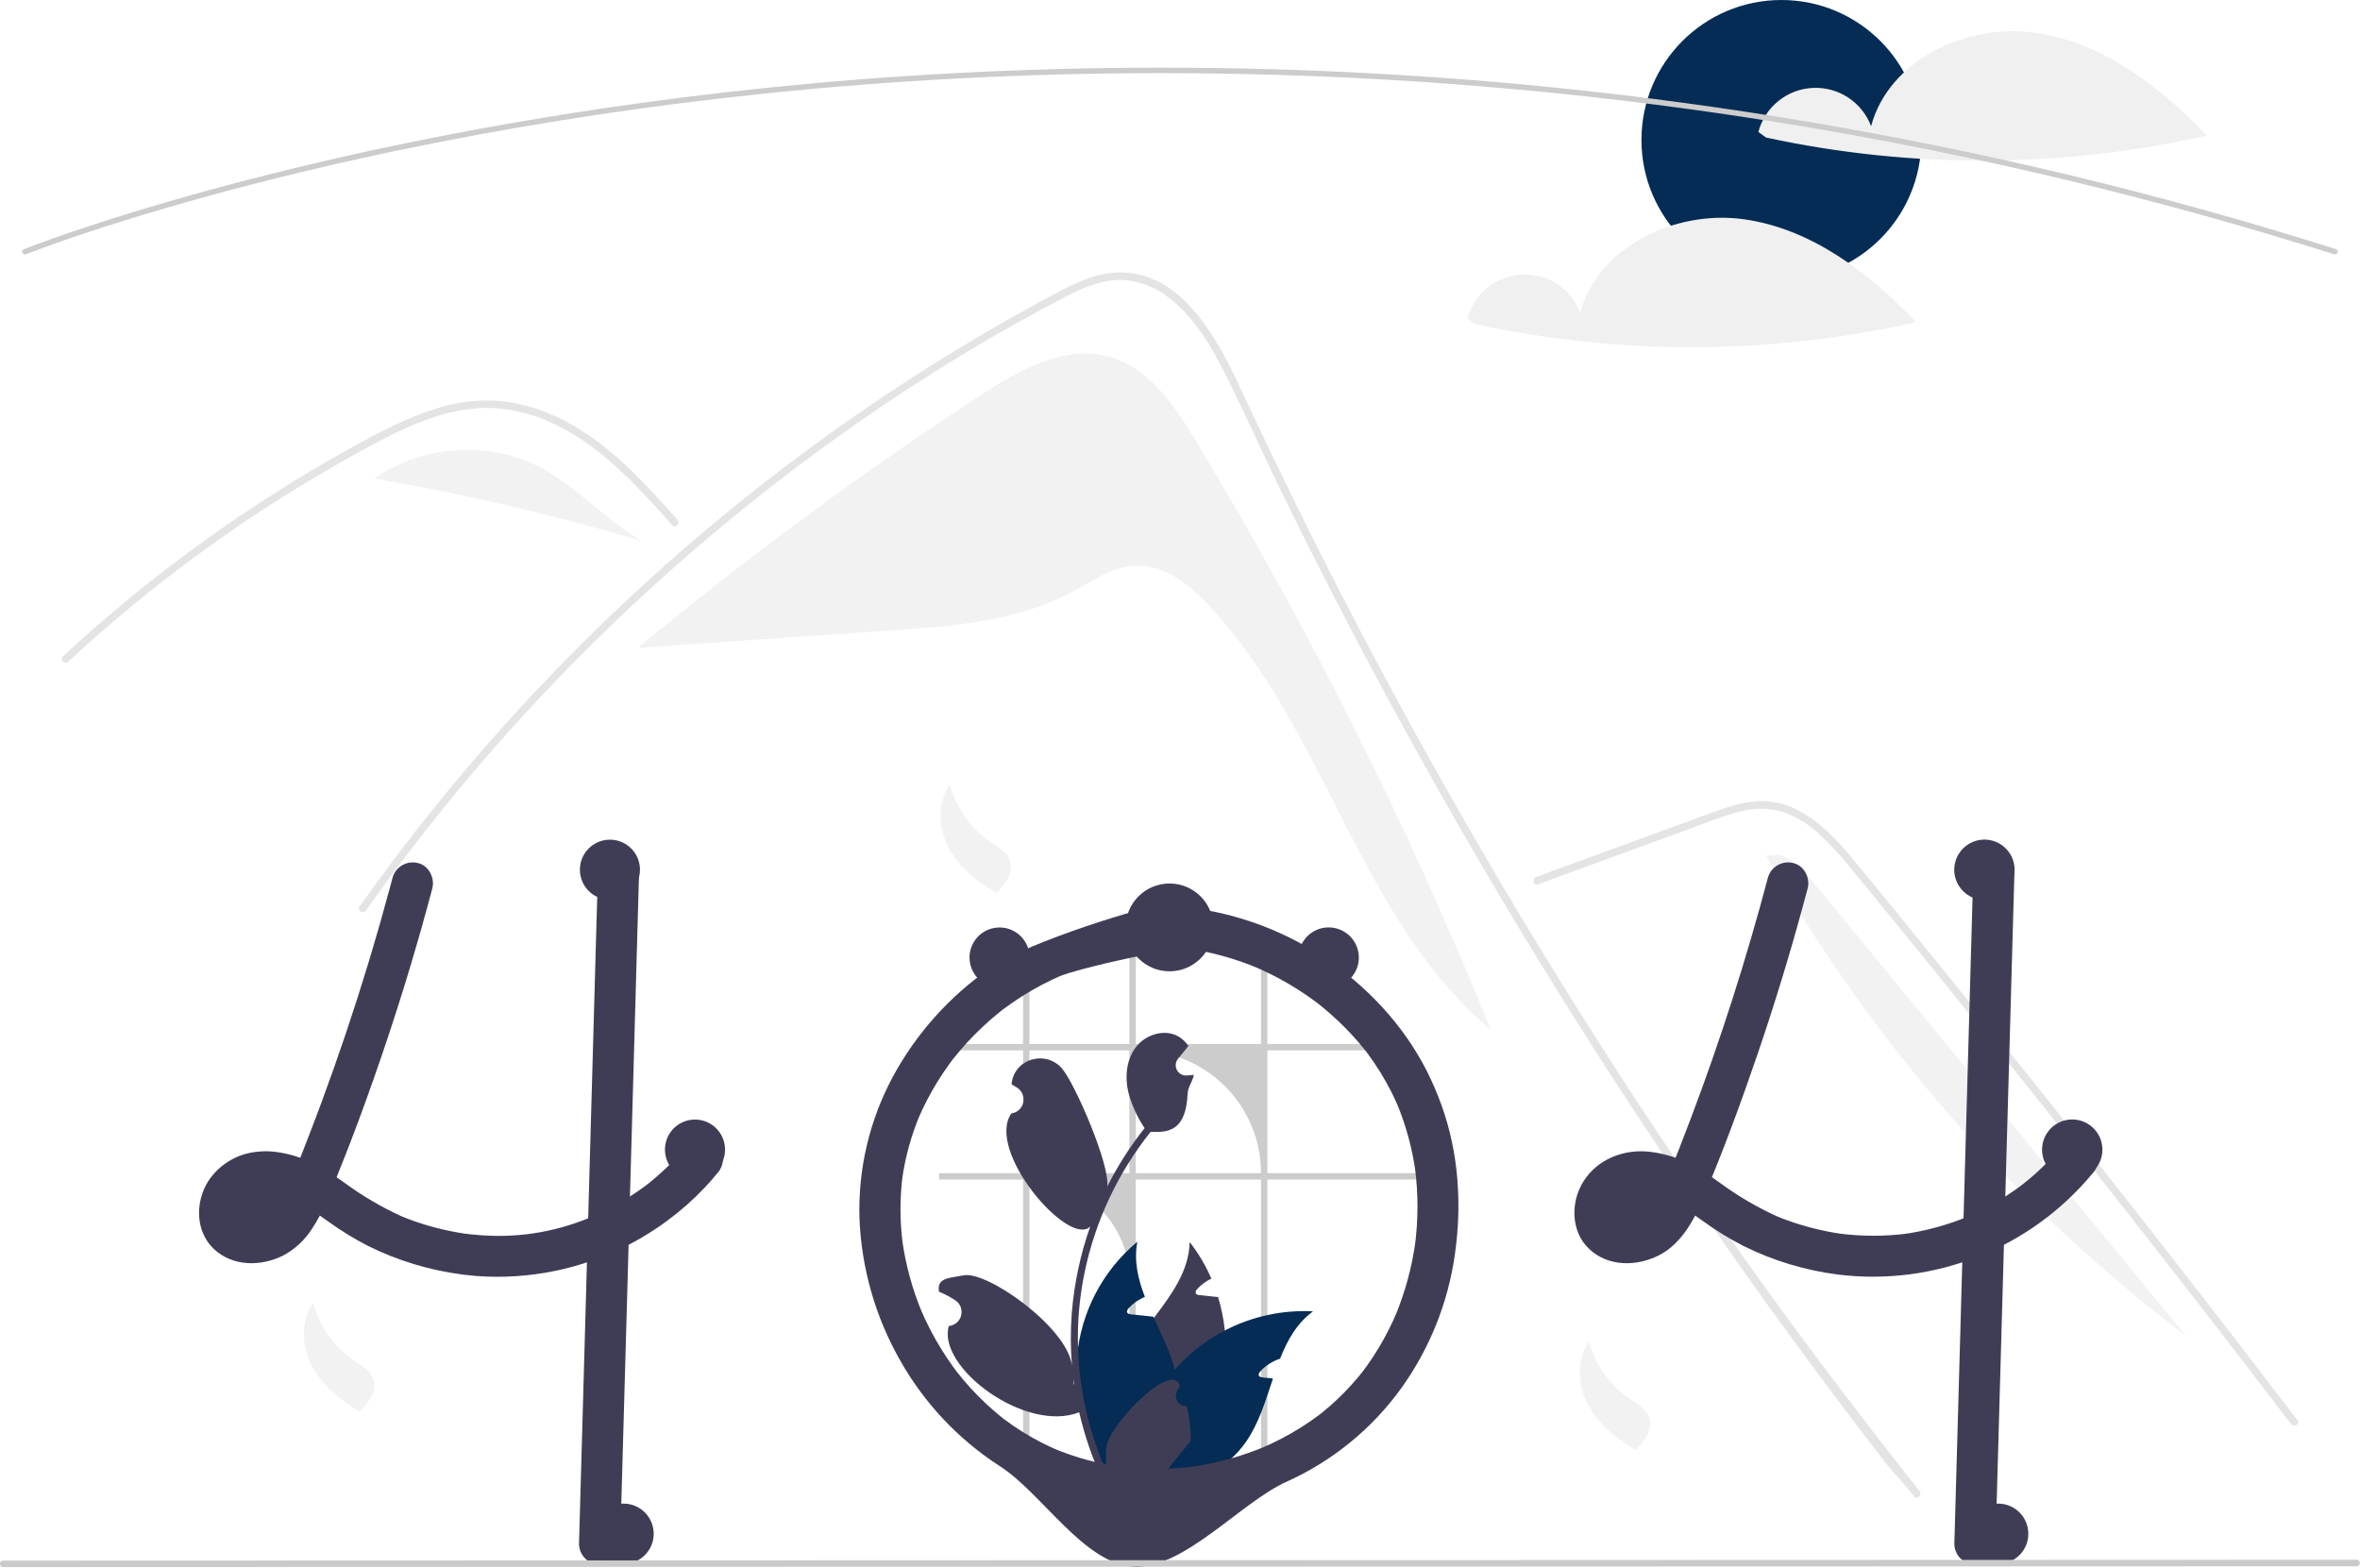
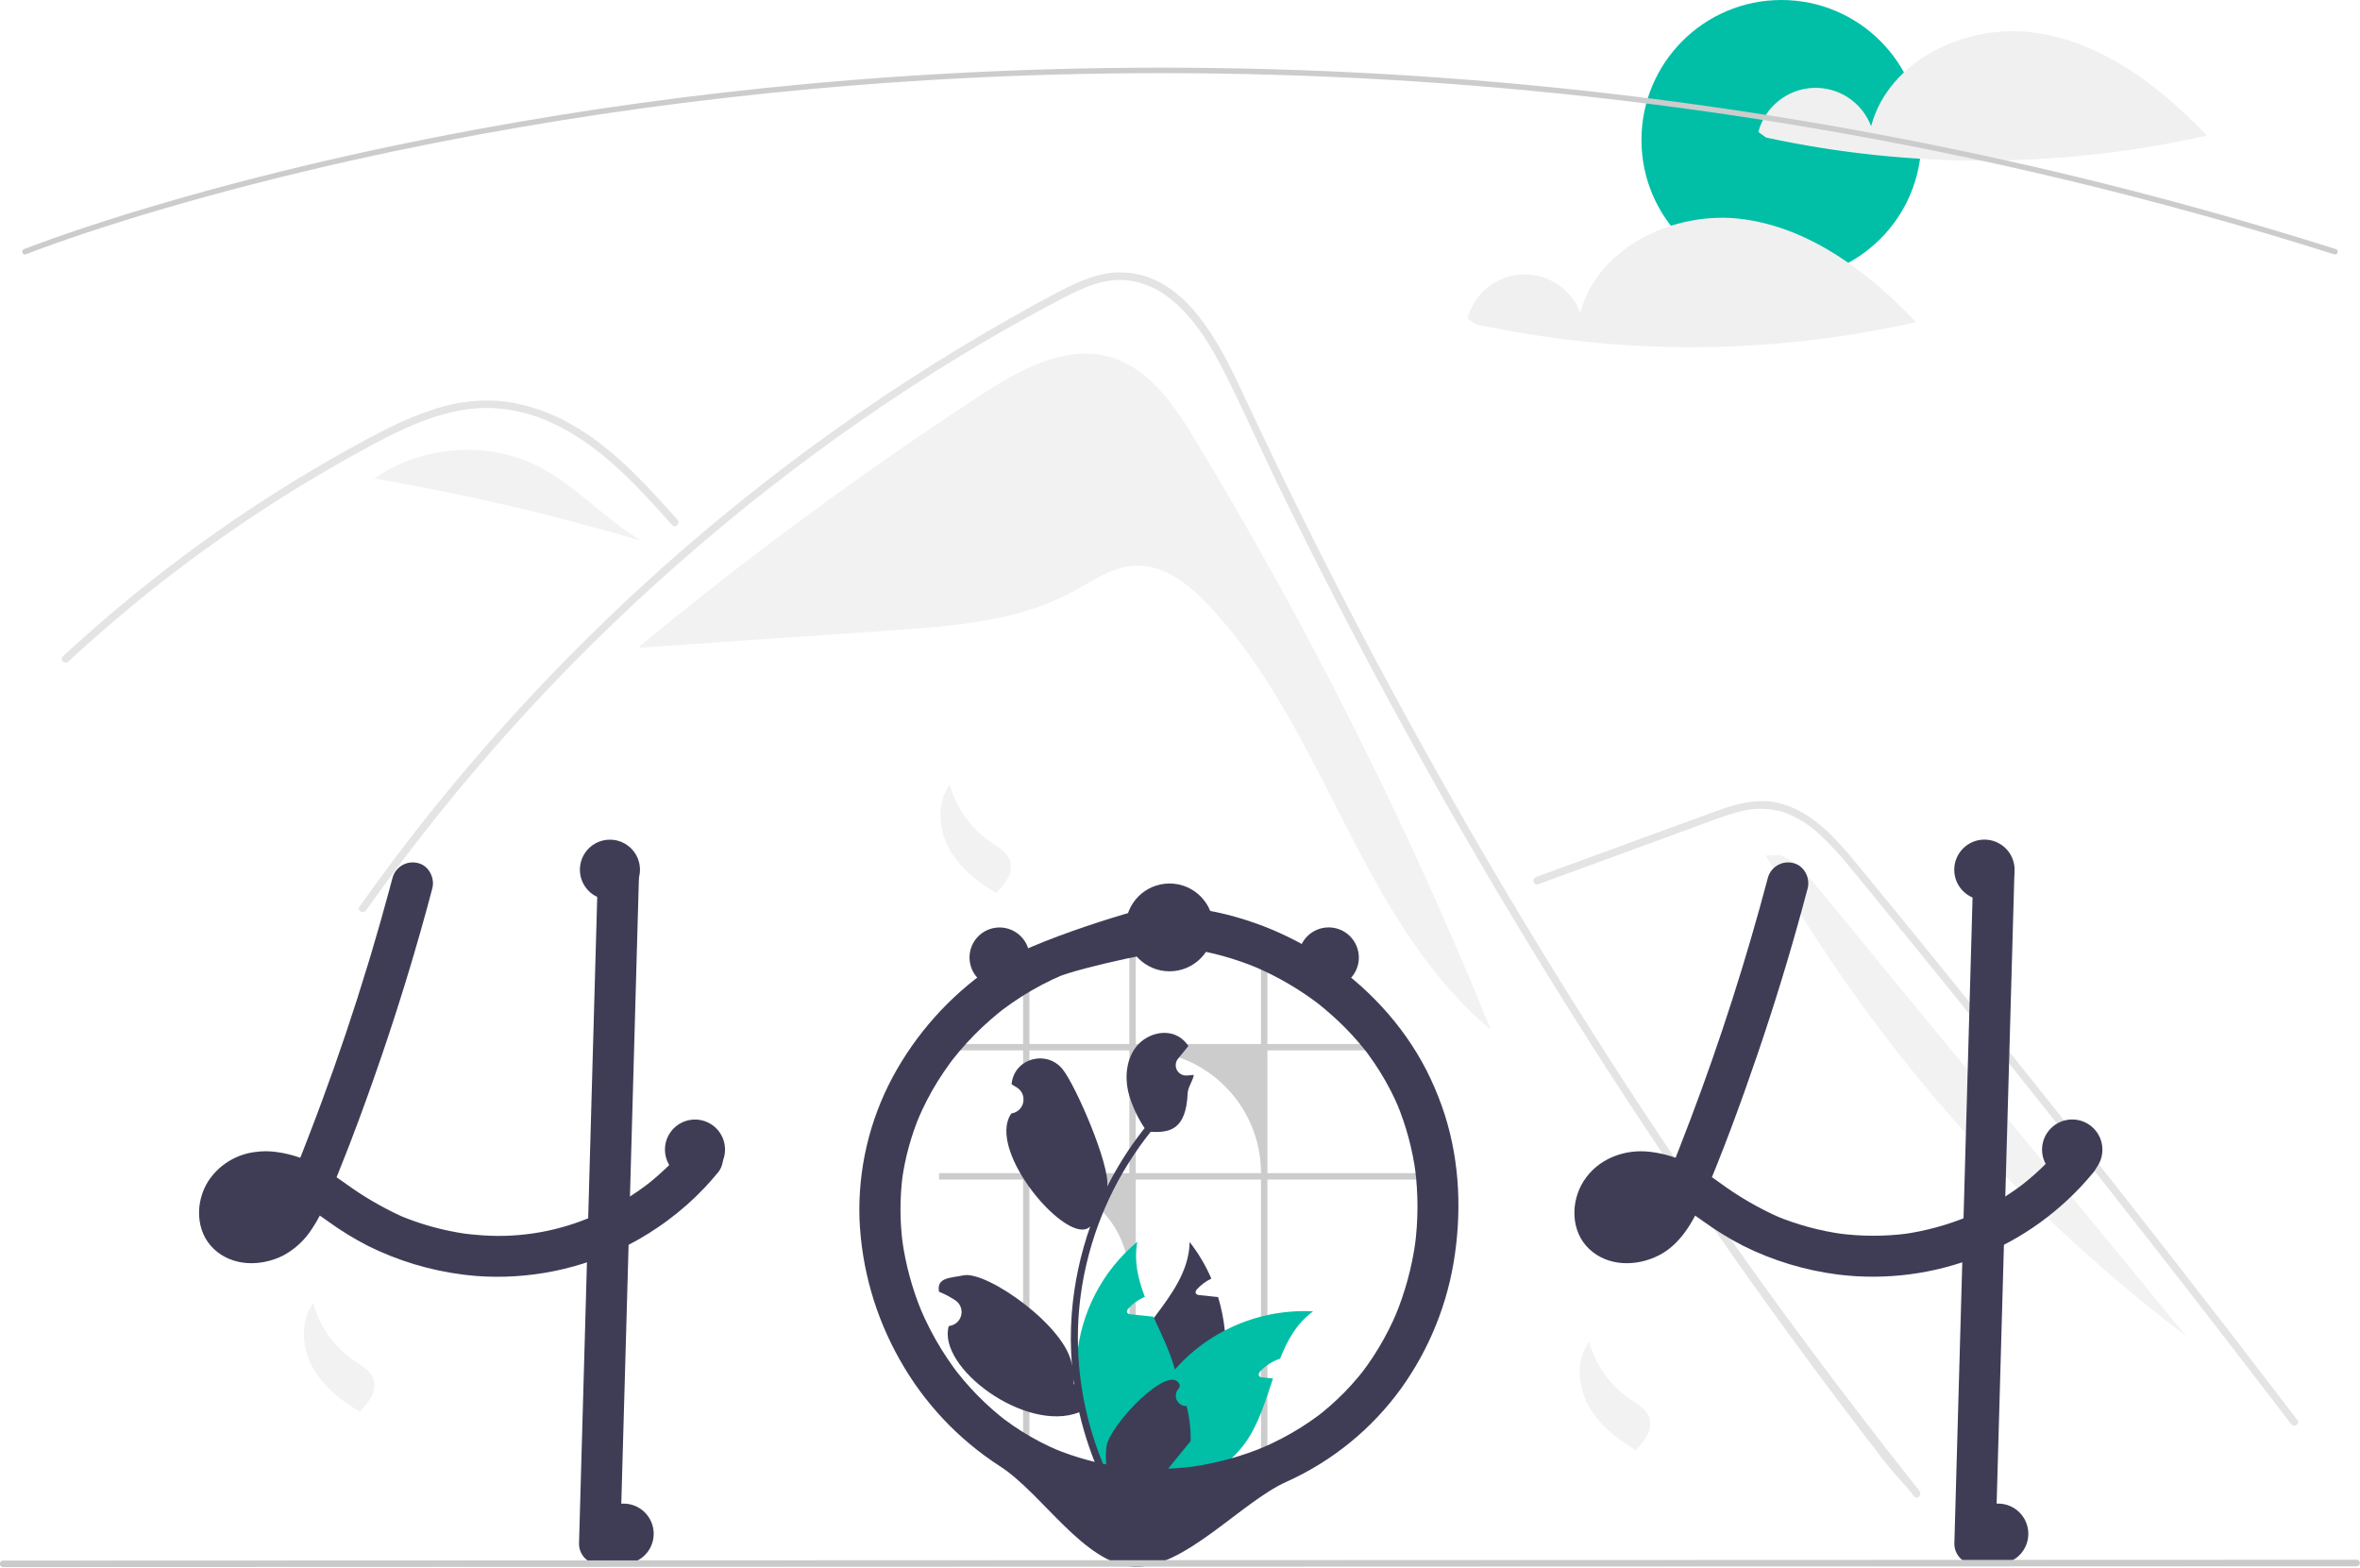
<svg xmlns="http://www.w3.org/2000/svg" data-name="Layer 1" width="860.131" height="571.148" viewBox="0 0 860.131 571.148">
  <path d="M605.67,324.953c-7.669-12.684-16.757-26.228-30.99-30.37-16.482-4.796-33.413,4.732-47.775,14.135a1392.157,1392.157,0,0,0-123.893,91.283l.043.492q46.226-3.188,92.451-6.376c22.265-1.535,45.296-3.283,64.972-13.816,7.467-3.997,14.745-9.336,23.206-9.708,10.512-.462,19.677,6.879,26.88,14.549,42.607,45.371,54.937,114.754,102.738,154.616A1516.995,1516.995,0,0,0,605.67,324.953Z" transform="translate(-169.9343 -164.426)" fill="#f2f2f2" />
  <path d="M867.571,709.781c-4.712-5.95-6.637-7.343-11.285-13.348q-56.764-73.416-106.708-151.792-33.924-53.23-64.483-108.504-14.549-26.278-28.3-52.969-10.67-20.695-20.865-41.638c-1.944-3.988-3.832-7.994-5.711-12.009-4.428-9.442-8.773-18.93-13.439-28.244-5.317-10.616-11.789-21.745-21.553-28.877a29.405,29.405,0,0,0-15.319-5.895c-7.948-.513-15.282,2.769-22.176,6.353-50.439,26.301-97.659,59.276-140.37,96.798A730.778,730.778,0,0,0,303.322,496.247c-1.008,1.439-3.392.064-2.374-1.384q6.009-8.498,12.257-16.813A734.817,734.817,0,0,1,500.805,303.064q18.248-11.826,37.183-22.542c6.362-3.603,12.752-7.16,19.251-10.497,6.371-3.273,13.137-6.215,20.416-6.325,24.77-.385,37.595,27.667,46.405,46.542q4.153,8.911,8.406,17.766,16.075,33.621,33.387,66.628,10.685,20.379,21.837,40.52,34.707,62.718,73.779,122.897c34.506,53.143,68.737,100.089,108.046,149.785C870.596,709.213,868.662,711.175,867.571,709.781Z" transform="translate(-169.9343 -164.426)" fill="#e4e4e4" />
  <path d="M414.916,355.804c-1.439-1.604-2.869-3.209-4.318-4.813-11.422-12.633-23.679-25.118-39.364-32.361a57.11,57.11,0,0,0-23.927-5.546c-8.562.028-16.932,2.273-24.843,5.418-3.74,1.494-7.398,3.19-11.001,4.996-4.116,2.072-8.159,4.281-12.183,6.509q-11.331,6.27-22.368,13.091-21.961,13.572-42.546,29.216-10.671,8.113-20.902,16.758-9.516,8.031-18.646,16.492c-1.302,1.201-3.245-.743-1.944-1.943,1.604-1.494,3.227-2.979,4.85-4.446q6.875-6.215,13.971-12.193,12.939-10.918,26.549-20.993,21.163-15.676,43.783-29.225,11.304-6.765,22.918-12.963c2.338-1.247,4.703-2.466,7.096-3.621a113.116,113.116,0,0,1,16.868-6.866,60.006,60.006,0,0,1,25.476-2.503,66.327,66.327,0,0,1,23.505,8.131c15.401,8.608,27.346,21.919,38.97,34.909C418.033,355.171,416.099,357.124,414.916,355.804Z" transform="translate(-169.9343 -164.426)" fill="#e4e4e4" />
  <path d="M730.477,486.711l36.905-13.498,18.323-6.702c5.968-2.183,11.921-4.667,18.09-6.23a28.539,28.539,0,0,1,16.374.209,37.738,37.738,0,0,1,12.771,7.917,103.64,103.64,0,0,1,10.475,11.186c3.989,4.794,7.92,9.639,11.868,14.467q24.441,29.891,48.563,60.041,24.121,30.15,47.92,60.556,23.857,30.48,47.385,61.216,2.882,3.765,5.76,7.534c1.06,1.388,3.449.02,2.375-1.388Q983.582,650.974,959.549,620.184q-24.092-30.864-48.516-61.466-24.424-30.601-49.179-60.937-6.167-7.558-12.354-15.099c-3.48-4.241-6.92-8.527-10.736-12.474-7.005-7.245-15.758-13.648-26.234-13.822-6.16-.102-12.121,1.852-17.844,3.923-6.17,2.232-12.325,4.506-18.486,6.759l-37.163,13.592-9.291,3.398c-1.649.603-.937,3.262.731,2.652Z" transform="translate(-169.9343 -164.426)" fill="#e4e4e4" />
  <path d="M366.377,334.526c-18.754-9.639-42.771-7.751-60.005,4.291a855.847,855.847,0,0,1,97.371,22.726C390.46,353.759,380.07,341.563,366.377,334.526Z" transform="translate(-169.9343 -164.426)" fill="#f2f2f2" />
  <path d="M306.188,338.784l-3.61,2.935c1.221-1.027,2.491-1.99,3.795-2.901C306.311,338.807,306.249,338.795,306.188,338.784Z" transform="translate(-169.9343 -164.426)" fill="#f2f2f2" />
  <path d="M831.549,486.846c-3.633-4.422-7.56-9.052-12.994-10.848l-5.073.2A575.436,575.436,0,0,0,966.749,651.418Q899.149,569.132,831.549,486.846Z" transform="translate(-169.9343 -164.426)" fill="#f2f2f2" />
  <path d="M516.084,450.367A37.481,37.481,0,0,0,531.015,471.325c2.82,1.92,6.157,3.762,7.122,7.035a8.379,8.379,0,0,1-.874,6.15,24.884,24.884,0,0,1-3.861,5.041l-.137.512c-6.998-4.147-13.656-9.393-17.522-16.551s-4.406-16.539.341-23.145" transform="translate(-169.9343 -164.426)" fill="#f2f2f2" />
  <path d="M749.084,653.367A37.481,37.481,0,0,0,764.015,674.325c2.82,1.92,6.157,3.762,7.122,7.035a8.379,8.379,0,0,1-.874,6.15,24.884,24.884,0,0,1-3.861,5.041l-.137.512c-6.998-4.147-13.656-9.393-17.522-16.551s-4.406-16.539.341-23.145" transform="translate(-169.9343 -164.426)" fill="#f2f2f2" />
  <path d="M284.084,639.367A37.481,37.481,0,0,0,299.015,660.325c2.82,1.92,6.157,3.762,7.122,7.035a8.379,8.379,0,0,1-.874,6.15,24.884,24.884,0,0,1-3.861,5.041l-.137.512c-6.998-4.147-13.656-9.393-17.522-16.551s-4.406-16.539.341-23.145" transform="translate(-169.9343 -164.426)" fill="#f2f2f2" />
-   <circle cx="649.249" cy="51" r="51" fill="#042c54" />
+   <circle cx="649.249" cy="51" r="51" fill="#00bfa6" />
  <path d="M911.219,176.296c-24.717-3.341-52.935,10.019-59.341,34.124a21.597,21.597,0,0,0-41.094,2.109l2.83,2.027a372.275,372.275,0,0,0,160.659-.726C957.079,195.76,935.935,179.637,911.219,176.296Z" transform="translate(-169.9343 -164.426)" fill="#f0f0f0" />
  <path d="M805.219,244.296c-24.717-3.341-52.935,10.019-59.341,34.124a21.597,21.597,0,0,0-41.094,2.109l2.83,2.027a372.275,372.275,0,0,0,160.659-.726C851.079,263.76,829.935,247.637,805.219,244.296Z" transform="translate(-169.9343 -164.426)" fill="#f0f0f0" />
  <path d="M1020.946,257.154a.982.982,0,0,1-.302-.047C756.237,173.489,523.199,184.424,374.264,208.321c-20.269,3.251-40.591,7.006-60.404,11.161-5.058,1.06-10.306,2.195-15.597,3.378-6.319,1.407-12.554,2.856-18.532,4.306q-3.873.917-7.595,1.849c-3.758.928-7.572,1.895-11.66,2.957-4.568,1.178-9.209,2.413-13.797,3.672a.442.442,0,0,1-.051.015l0.0.001c-5.183,1.415-10.338,2.871-15.323,4.325-2.698.779-5.304,1.548-7.799,2.307-.279.077-.526.151-.776.228l-.536.163c-.311.095-.617.188-.924.275l-.02.006 0.0.001-.812.252c-.968.293-1.912.579-2.841.864-24.545,7.566-38.038,12.949-38.171,13.002a1,1,0,1,1-.744-1.856c.134-.053,13.693-5.463,38.328-13.058.932-.286,1.879-.572,2.85-.866l.754-.234c.026-.01.052-.018.078-.025.305-.087.61-.18.919-.273l.537-.163c.268-.081.531-.161.801-.235,2.479-.754,5.093-1.524,7.798-2.307,4.987-1.455,10.147-2.911,15.334-4.328.016-.006.033-.01.049-.015v-.001c4.604-1.263,9.263-2.503,13.845-3.685,4.094-1.063,7.915-2.032,11.68-2.962q3.738-.93,7.609-1.853c5.985-1.451,12.233-2.902,18.563-4.312,5.299-1.184,10.556-2.322,15.622-3.383,19.843-4.162,40.198-7.923,60.497-11.179C523.096,182.415,756.467,171.463,1021.246,255.201a1.0 1,0,0,1-.301,1.953Z" transform="translate(-169.9343 -164.426)" fill="#ccc" />
  <path d="M432.923,584.266a6.729,6.729,0,0,0-1.7-2.67,6.43,6.43,0,0,0-.92-.71c-2.61-1.74-6.51-2.13-8.99,0a5.81,5.81,0,0,0-.69.71q-1.11,1.365-2.28,2.67c-1.28,1.46-2.59,2.87-3.96,4.24-.39.38-.78.77-1.18,1.15-.23.23-.46.45-.69.67-.88.84-1.78,1.65-2.69,2.45-.48.43-.96.85-1.45,1.26-.73.61-1.46,1.22-2.2,1.81-.07.05-.14.1-.21.16-.02.01-.03.03-.05.04-.01,0-.02,0-.03.02a.179.179,0,0,0-.07.05c-.22.15-.37.25-.48.34.04-.02.08-.05.12-.07-.18.14-.37.28-.55.42-1.75,1.29-3.54,2.53-5.37,3.69a99.21,99.21,0,0,1-14.22,7.55c-.33.13-.67.27-1.01.4a85.97,85.97,0,0,1-40.85,6.02q-2.13-.165-4.26-.45c-1.64-.24-3.27-.53-4.89-.86a97.932,97.932,0,0,1-18.02-5.44,118.652,118.652,0,0,1-20.66-12.12c-1-.71-2.01-1.42-3.02-2.11,1.15-2.82,2.28-5.64,3.38-8.48.55-1.37,1.08-2.74,1.6-4.12,4.09-10.63,7.93-21.36,11.61-32.13q5.58-16.365,10.53-32.92.51-1.68.99-3.36,2.595-8.745,4.98-17.53c.15-.57.31-1.13.45-1.7q.69-2.52,1.35-5.04c1-3.79-1.26-8.32-5.24-9.23a7.634,7.634,0,0,0-9.22,5.24c-.43,1.62-.86,3.23-1.3,4.85q-3.165,11.745-6.66,23.41-.51,1.68-1.02,3.36-7.71,25.41-16.93,50.31-1.11,3.015-2.25,6.01c-.37.98-.74,1.96-1.12,2.94-.73,1.93-1.48,3.86-2.23,5.79-.43,1.13-.87,2.26-1.31,3.38-.29.71-.57,1.42-.85,2.12a41.809,41.809,0,0,0-8.81-2.12l-.48-.06a27.397,27.397,0,0,0-7.01.06,23.914,23.914,0,0,0-17.24,10.66c-4.77,7.51-4.71,18.25,1.98,24.63,6.89,6.57,17.32,6.52,25.43,2.41a28.351,28.351,0,0,0,10.52-9.86,50.569,50.569,0,0,0,2.74-4.65c.21.14.42.28.63.43.8.56,1.6,1.13,2.39,1.69a111.738,111.738,0,0,0,14.51,8.91,108.359,108.359,0,0,0,34.62,10.47c.27.03.53.07.8.1,1.33.17,2.67.3,4.01.41a103.782,103.782,0,0,0,55.58-11.36q2.175-1.125,4.31-2.36,3.315-1.92,6.48-4.08c1.15-.78,2.27-1.57,3.38-2.4a101.042,101.042,0,0,0,13.51-11.95q2.355-2.475,4.51-5.11a8.061,8.061,0,0,0,2.2-5.3A7.564,7.564,0,0,0,432.923,584.266Zm-165.59,23.82c.21-.15.42-.31.62-.47C267.893,607.766,267.603,607.936,267.333,608.086Zm3.21-3.23c-.23.26-.44.52-.67.78a23.366,23.366,0,0,1-2.25,2.2c-.11.1-.23.2-.35.29a.01.01,0,0,0-.01.01,3.804,3.804,0,0,0-.42.22q-.645.39-1.32.72a17.005,17.005,0,0,1-2.71.75,16.799,16.799,0,0,1-2.13.02h-.02a14.823,14.823,0,0,1-1.45-.4c-.24-.12-.47-.26-.7-.4-.09-.08-.17-.16-.22-.21a2.44,2.44,0,0,1-.27-.29.01.01,0,0,0-.01-.01c-.11-.2-.23-.4-.34-.6a.031.031,0,0,1-.01-.02c-.08-.25-.15-.51-.21-.77a12.511,12.511,0,0,1,.01-1.37,13.467,13.467,0,0,1,.54-1.88,11.068,11.068,0,0,1,.69-1.26c.02-.04.12-.2.23-.38.01-.01.01-.01.01-.02.15-.17.3-.35.46-.51.27-.3.56-.56.85-.83a18.022,18.022,0,0,1,1.75-1.01,19.481,19.481,0,0,1,2.93-.79,24.989,24.989,0,0,1,4.41.04,30.301,30.301,0,0,1,4.1,1.01,36.945,36.945,0,0,1-2.77,4.54C270.623,604.746,270.583,604.806,270.543,604.856Zm-11.12-3.29a2.18,2.18,0,0,1-.31.39A1.409,1.409,0,0,1,259.423,601.566Z" transform="translate(-169.9343 -164.426)" fill="#3f3d56" />
  <path d="M402.863,482.136q-.135,4.71-.27,9.42-.285,10.455-.59,20.92-.315,11.775-.66,23.54-.165,6.075-.34,12.15-.465,16.365-.92,32.72c-.03,1.13-.07,2.25-.1,3.38q-.225,8.115-.45,16.23-.255,8.805-.5,17.61-.18,6.6-.37,13.21-1.35,47.895-2.7,95.79a7.648,7.648,0,0,1-7.5,7.5,7.561,7.561,0,0,1-7.5-7.5q.75-26.94,1.52-53.88.675-24.36,1.37-48.72.225-8.025.45-16.06.345-12.09.68-24.18c.03-1.13.07-2.25.1-3.38.02-.99.05-1.97.08-2.96q.66-23.475,1.32-46.96.27-9.24.52-18.49.3-10.545.6-21.08c.09-3.09.17-6.17.26-9.26a7.648,7.648,0,0,1,7.5-7.5A7.561,7.561,0,0,1,402.863,482.136Z" transform="translate(-169.9343 -164.426)" fill="#3f3d56" />
  <path d="M814.291,484.217a893.238,893.238,0,0,1-28.161,87.941c-3.007,7.946-6.083,15.877-9.371,23.712l.756-1.792a54.583,54.583,0,0,1-5.59,10.612q-.229.321-.467.636,1.166-1.49.443-.589c-.254.301-.505.602-.768.895a23.664,23.664,0,0,1-2.249,2.203q-.301.258-.612.504l.938-.729c-.109.257-.873.597-1.111.743a18.254,18.254,0,0,1-2.405,1.219l1.792-.756a19.086,19.086,0,0,1-4.231,1.161l1.994-.268a17.021,17.021,0,0,1-4.298.046l1.994.268a14.002,14.002,0,0,1-3.405-.917l1.792.756a12.012,12.012,0,0,1-1.679-.896c-.271-.177-1.105-.809-.015.025,1.133.866.146.074-.088-.156-.194-.192-.37-.4-.56-.595-.882-.905.996,1.557.397.499a18.182,18.182,0,0,1-.878-1.637l.756,1.792a11.925,11.925,0,0,1-.728-2.651l.268,1.994a13.651,13.651,0,0,1-.003-3.405l-.268,1.994a15.964,15.964,0,0,1,.995-3.68l-.756,1.792a16.729,16.729,0,0,1,1.178-2.298,6.729,6.729,0,0,1,.729-1.071c.049.016-1.269,1.513-.569.757.183-.198.354-.406.539-.602.296-.314.614-.601.926-.898,1.045-.994-1.462.966-.257.179a19.049,19.049,0,0,1,2.749-1.499l-1.792.756a20.311,20.311,0,0,1,4.995-1.34l-1.994.268a25.628,25.628,0,0,1,6.461.076l-1.994-.268a33.211,33.211,0,0,1,7.892,2.22l-1.792-.756c5.39,2.314,10.163,5.749,14.928,9.118a111.95,111.95,0,0,0,14.506,8.906,108.388,108.388,0,0,0,34.622,10.474,103.933,103.933,0,0,0,92.586-36.752,8.078,8.078,0,0,0,2.197-5.303,7.632,7.632,0,0,0-2.197-5.303c-2.752-2.526-7.949-3.239-10.607,0a95.636,95.636,0,0,1-8.107,8.727q-2.017,1.914-4.142,3.71-1.214,1.026-2.461,2.011c-.393.311-1.619,1.138.263-.197-.431.306-.845.64-1.271.955a99.269,99.269,0,0,1-20.332,11.565l1.792-.756a96.836,96.836,0,0,1-24.171,6.622l1.994-.268a97.643,97.643,0,0,1-25.754-.038l1.994.268a99.8,99.8,0,0,1-24.857-6.77l1.792.756a116.025,116.025,0,0,1-21.736-12.591,86.877,86.877,0,0,0-11.113-6.994,42.824,42.824,0,0,0-14.438-4.389c-9.439-1.111-19.057,2.566-24.246,10.72-4.776,7.505-4.714,18.244,1.974,24.625,6.888,6.572,17.318,6.517,25.436,2.406,7.817-3.959,12.513-12.185,15.815-19.942,7.431-17.455,14.01-35.314,20.14-53.263q9.097-26.637,16.499-53.813.917-3.366,1.807-6.739c1.001-3.789-1.261-8.32-5.238-9.226a7.633,7.633,0,0,0-9.226,5.238Z" transform="translate(-169.9343 -164.426)" fill="#3f3d56" />
  <path d="M889.124,482.136l-2.7,95.793-2.685,95.294-1.518,53.884a7.565,7.565,0,0,0,7.5,7.5,7.649,7.649,0,0,0,7.5-7.5l2.7-95.793,2.685-95.294,1.518-53.884a7.565,7.565,0,0,0-7.5-7.5,7.649,7.649,0,0,0-7.5,7.5Z" transform="translate(-169.9343 -164.426)" fill="#3f3d56" />
  <path d="M629.526,700.361h2.329V594.319h54.329v-2.323H631.855V547.252H673.81q-.923-1.173-1.899-2.317H631.855V515.382c-.77-.328-1.547-.645-2.329-.944V544.935h-45.652V507.07c-.782.036-1.553.09-2.329.155v37.71h-36.42V516.684c-.782.346-1.553.711-2.317,1.093V544.935h-30.616v2.317h30.616v44.744h-30.616v2.323h30.616V700.361h2.317V594.319a36.413,36.413,0,0,1,36.42,36.42v69.622h2.329V594.319h45.652Zm-84.401-108.365V547.252h36.42v44.744Zm38.749,0V547.252h.914a44.741,44.741,0,0,1,44.738,44.744Z" transform="translate(-169.9343 -164.426)" opacity="0.2" />
  <path d="M615.303,668.566a63.059,63.059,0,0,1-20.05,33.7c-.74.64-1.48,1.26-2.25,1.87q-2.805.255-5.57.52c-1.53.14-3.04.29-4.54.43l-.27.03-.19-1.64-.76-6.64a37.623,37.623,0,0,1-3.3-32.44c2.64-7.12,7.42-13.41,12.12-19.65,6.49-8.62,12.8-17.14,13.03-27.65a60.544,60.544,0,0,1,7.9,13.33,16.432,16.432,0,0,0-5.12,3.77c-.41.45-.82,1.08-.54,1.62.24.46.84.57,1.36.63,1.25.13,2.51.26,3.76.39,1,.11,2,.21,3,.32a63.99,63.99,0,0,1,2.45,12.18A61.189,61.189,0,0,1,615.303,668.566Z" transform="translate(-169.9343 -164.426)" fill="#3f3d56" />
-   <path d="M648.503,642.356c-5.9,4.29-9.35,10.46-12.03,17.26a16.628,16.628,0,0,0-7.17,4.58c-.41.45-.82,1.08-.54,1.62.24.46.84.57,1.36.63,1.25.13,2.51.26,3.76.39-2.68,8.04-5.14,16.36-9.88,23.15a36.989,36.989,0,0,1-12.03,10.91,38.492,38.492,0,0,1-4.02,1.99q-7.62.585-14.95,1.25-2.805.255-5.57.52c-1.53.14-3.04.29-4.54.43q-.015-.825,0-1.65a63.304,63.304,0,0,1,15.25-39.86c.45-.52.91-1.03,1.38-1.54a61.792,61.792,0,0,1,16.81-12.7A62.654,62.654,0,0,1,648.503,642.356Z" transform="translate(-169.9343 -164.426)" fill="#042c54" />
-   <path d="M589.163,699.526l-1.15,3.4-.58,1.73c-1.53.14-3.04.29-4.54.43l-.27.03c-1.66.17-3.31.34-4.96.51-.43-.5-.86-1.01-1.28-1.53a62.03,62.03,0,0,1,8.07-87.11c-1.32,6.91.22,13.53,2.75,20.1-.27.11-.53.22-.78.34a16.432,16.432,0,0,0-5.12,3.77c-.41.45-.82,1.08-.54,1.62.24.46.84.57,1.36.63,1.25.13,2.51.26,3.76.39,1,.11,2,.21,3,.32q.705.075,1.41.15c.07.15.13.29.2.44,2.85,6.18,5.92,12.39,7.65,18.83a43.666,43.666,0,0,1,1.02,4.91A37.604,37.604,0,0,1,589.163,699.526Z" transform="translate(-169.9343 -164.426)" fill="#042c54" />
+   <path d="M648.503,642.356c-5.9,4.29-9.35,10.46-12.03,17.26a16.628,16.628,0,0,0-7.17,4.58c-.41.45-.82,1.08-.54,1.62.24.46.84.57,1.36.63,1.25.13,2.51.26,3.76.39-2.68,8.04-5.14,16.36-9.88,23.15a36.989,36.989,0,0,1-12.03,10.91,38.492,38.492,0,0,1-4.02,1.99q-7.62.585-14.95,1.25-2.805.255-5.57.52c-1.53.14-3.04.29-4.54.43q-.015-.825,0-1.65a63.304,63.304,0,0,1,15.25-39.86c.45-.52.91-1.03,1.38-1.54a61.792,61.792,0,0,1,16.81-12.7A62.654,62.654,0,0,1,648.503,642.356Z" transform="translate(-169.9343 -164.426)" fill="#00bfa6" />
+   <path d="M589.163,699.526l-1.15,3.4-.58,1.73c-1.53.14-3.04.29-4.54.43l-.27.03c-1.66.17-3.31.34-4.96.51-.43-.5-.86-1.01-1.28-1.53a62.03,62.03,0,0,1,8.07-87.11c-1.32,6.91.22,13.53,2.75,20.1-.27.11-.53.22-.78.34a16.432,16.432,0,0,0-5.12,3.77c-.41.45-.82,1.08-.54,1.62.24.46.84.57,1.36.63,1.25.13,2.51.26,3.76.39,1,.11,2,.21,3,.32q.705.075,1.41.15c.07.15.13.29.2.44,2.85,6.18,5.92,12.39,7.65,18.83a43.666,43.666,0,0,1,1.02,4.91A37.604,37.604,0,0,1,589.163,699.526Z" transform="translate(-169.9343 -164.426)" fill="#00bfa6" />
  <path d="M689.821,554.487c-8.609-16.792-21.946-30.921-37.632-41.304a114.237,114.237,0,0,0-52.563-18.38q-3.69-.335-7.399-.393c-2.921-.044-46.866,12.632-61.587,22.982a114.295,114.295,0,0,0-35.333,39.527,102.5,102.5,0,0,0-12.126,51.633,113.564,113.564,0,0,0,14.703,51.476,110.475,110.475,0,0,0,36.444,38.746C549.667,708.561,565.074,734.51,583.183,735.426c18.246.923,39.054-23.555,55.695-30.987a104.425,104.425,0,0,0,41.726-34.005,110.25,110.25,0,0,0,19.599-48.948c2.574-18.083,1.374-36.733-4.801-54.016a111.86,111.86,0,0,0-5.58-12.983c-1.78-3.505-6.996-4.796-10.261-2.691a7.68,7.68,0,0,0-2.691,10.261q1.568,3.088,2.915,6.278l-.756-1.792a101.151,101.151,0,0,1,6.876,25.538l-.268-1.994a109.229,109.229,0,0,1-.066,28.683l.268-1.994a109.734,109.734,0,0,1-7.555,27.674l.756-1.792a104.212,104.212,0,0,1-6.672,13.098q-1.923,3.186-4.081,6.222c-.632.888-1.283,1.761-1.939,2.631-.856,1.136,1.167-1.483.282-.369-.151.19-.3.38-.452.569q-.681.852-1.382,1.688a93.613,93.613,0,0,1-10.176,10.384q-1.366,1.192-2.778,2.331c-.469.378-.932.773-1.421,1.125.019-.013,1.58-1.199.656-.511-.29.216-.579.436-.87.652q-2.91,2.156-5.974,4.092a103.485,103.485,0,0,1-14.756,7.713l1.792-.756a109.215,109.215,0,0,1-27.597,7.552l1.994-.268a108.154,108.154,0,0,1-28.589.051l1.994.268a99.835,99.835,0,0,1-25.095-6.784l1.792.756a93.643,93.643,0,0,1-13.416-6.991q-3.174-2-6.184-4.247c-.286-.214-.57-.43-.855-.645-.915-.691.658.51.67.518a19.169,19.169,0,0,1-1.535-1.225q-1.454-1.184-2.861-2.422a101.989,101.989,0,0,1-10.493-10.709q-1.213-1.434-2.374-2.911c-.335-.426-.947-1.29.404.529-.178-.239-.362-.474-.542-.712q-.647-.858-1.276-1.728-2.203-3.048-4.188-6.246a109.29,109.29,0,0,1-7.805-15.108l.756,1.792a106.588,106.588,0,0,1-7.34-26.837l.268,1.994a97.866,97.866,0,0,1-.048-25.636l-.268,1.994A94.673,94.673,0,0,1,505.276,570.55l-.756,1.792a101.557,101.557,0,0,1,7.195-13.856q2.066-3.323,4.378-6.485.525-.718,1.062-1.428c.324-.428,1.215-1.493-.305.388.149-.184.293-.374.439-.56q1.269-1.608,2.6-3.165A107.402,107.402,0,0,1,530.772,536.215q1.474-1.292,2.995-2.529.691-.562,1.391-1.113c.187-.147.376-.291.562-.439-1.997,1.59-.555.433-.102.093q3.134-2.348,6.435-4.461a103.644,103.644,0,0,1,15.387-8.108l-1.792.756c7.76-3.258,42.141-10.949,48.394-10.11l-1.994-.268A106.225,106.225,0,0,1,628.768,517.419l-1.792-.756a110.313,110.313,0,0,1,12.6,6.329q3.043,1.784,5.967,3.763,1.384.937,2.738,1.915.677.489,1.346.989c.248.185.494.373.741.558,1.039.779-1.431-1.128-.342-.267a110.843,110.843,0,0,1,10.368,9.253q2.401,2.445,4.637,5.045,1.147,1.334,2.246,2.708c.364.455,1.605,2.101.084.085.372.493.747.982,1.114,1.479a97.977,97.977,0,0,1,8.392,13.538c1.793,3.498,6.987,4.802,10.261,2.691A7.677,7.677,0,0,0,689.821,554.487Z" transform="translate(-169.9343 -164.426)" fill="#3f3d56" />
  <path d="M602.431,676.882a3.78,3.78,0,0,1-2.739-6.551c.095-.379.164-.651.259-1.03q-.051-.124-.103-.247c-3.48-8.298-25.685,14.833-26.645,22.632a30.029,30.029,0,0,0,.527,10.328A120.392,120.392,0,0,1,562.778,652.01a116.202,116.202,0,0,1,.721-12.963q.597-5.293,1.657-10.511a121.787,121.787,0,0,1,24.151-51.616c6.874.384,12.898-.663,13.48-13.985.103-2.37,1.861-4.422,2.248-6.756-.656.086-1.323.14-1.979.183-.204.011-.42.021-.624.032l-.077.003a3.745,3.745,0,0,1-3.076-6.101q.425-.523.851-1.046c.43-.538.871-1.065,1.302-1.603a1.865,1.865,0,0,0,.14-.161c.495-.613.99-1.216,1.485-1.829a10.829,10.829,0,0,0-3.55-3.432c-4.959-2.905-11.801-.893-15.384,3.593-3.593,4.486-4.271,10.779-3.023,16.384a43.398,43.398,0,0,0,6.003,13.383c-.269.344-.549.678-.818,1.022a122.574,122.574,0,0,0-12.794,20.268c1.016-7.939-11.412-36.608-16.218-42.681-5.773-7.294-17.611-4.111-18.628,5.136q-.015.134-.029.268,1.071.604,2.096,1.282a5.127,5.127,0,0,1-2.067,9.33l-.105.016c-9.556,13.644,21.077,49.155,28.745,41.181a125.11,125.11,0,0,0-6.734,31.693,118.664,118.664,0,0,0,.086,19.16l-.032-.226C558.902,648.154,529.674,627.514,521.139,629.233c-4.917.99-9.76.765-9.013,5.725q.018.119.036.237a34.442,34.442,0,0,1,3.862,1.861q1.071.604,2.096,1.282a5.127,5.127,0,0,1-2.067,9.33l-.105.016c-.075.011-.14.022-.215.032-4.35,14.966,27.907,39.12,47.518,31.435h.011a125.075,125.075,0,0,0,8.402,24.528H601.679c.108-.334.204-.678.301-1.011a34.102,34.102,0,0,1-8.305-.495c2.227-2.733,4.454-5.487,6.681-8.219a1.861,1.861,0,0,0,.14-.161c1.13-1.398,2.27-2.786,3.399-4.185l.001-.002a49.952,49.952,0,0,0-1.464-12.725Zm-34.371-67.613.016-.021-.016.043Zm-6.648,59.932-.258-.581c.011-.42.011-.839,0-1.269,0-.118-.021-.237-.021-.355.097.742.183,1.485.29,2.227Z" transform="translate(-169.9343 -164.426)" fill="#3f3d56" />
  <circle cx="95.249" cy="439" r="11" fill="#3f3d56" />
  <circle cx="227.249" cy="559" r="11" fill="#3f3d56" />
  <circle cx="728.249" cy="559" r="11" fill="#3f3d56" />
  <circle cx="755.249" cy="419" r="11" fill="#3f3d56" />
  <circle cx="723.249" cy="317" r="11" fill="#3f3d56" />
  <path d="M434.183,583.426a10.949,10.949,0,1,1-.21-2.16A10.992,10.992,0,0,1,434.183,583.426Z" transform="translate(-169.9343 -164.426)" fill="#3f3d56" />
  <circle cx="484.249" cy="349" r="11" fill="#3f3d56" />
  <path d="M545.183,513.426a10.949,10.949,0,1,1-.21-2.16A10.992,10.992,0,0,1,545.183,513.426Z" transform="translate(-169.9343 -164.426)" fill="#3f3d56" />
  <path d="M403.183,481.426a10.949,10.949,0,1,1-.21-2.16A10.992,10.992,0,0,1,403.183,481.426Z" transform="translate(-169.9343 -164.426)" fill="#3f3d56" />
  <circle cx="599.249" cy="443" r="11" fill="#3f3d56" />
  <circle cx="426.249" cy="338" r="16" fill="#3f3d56" />
  <path d="M1028.875,735.267l-857.75.307a1.191,1.191,0,1,1,0-2.381l857.75-.307a1.191,1.191,0,0,1,0,2.381Z" transform="translate(-169.9343 -164.426)" fill="#cacaca" />
</svg>
